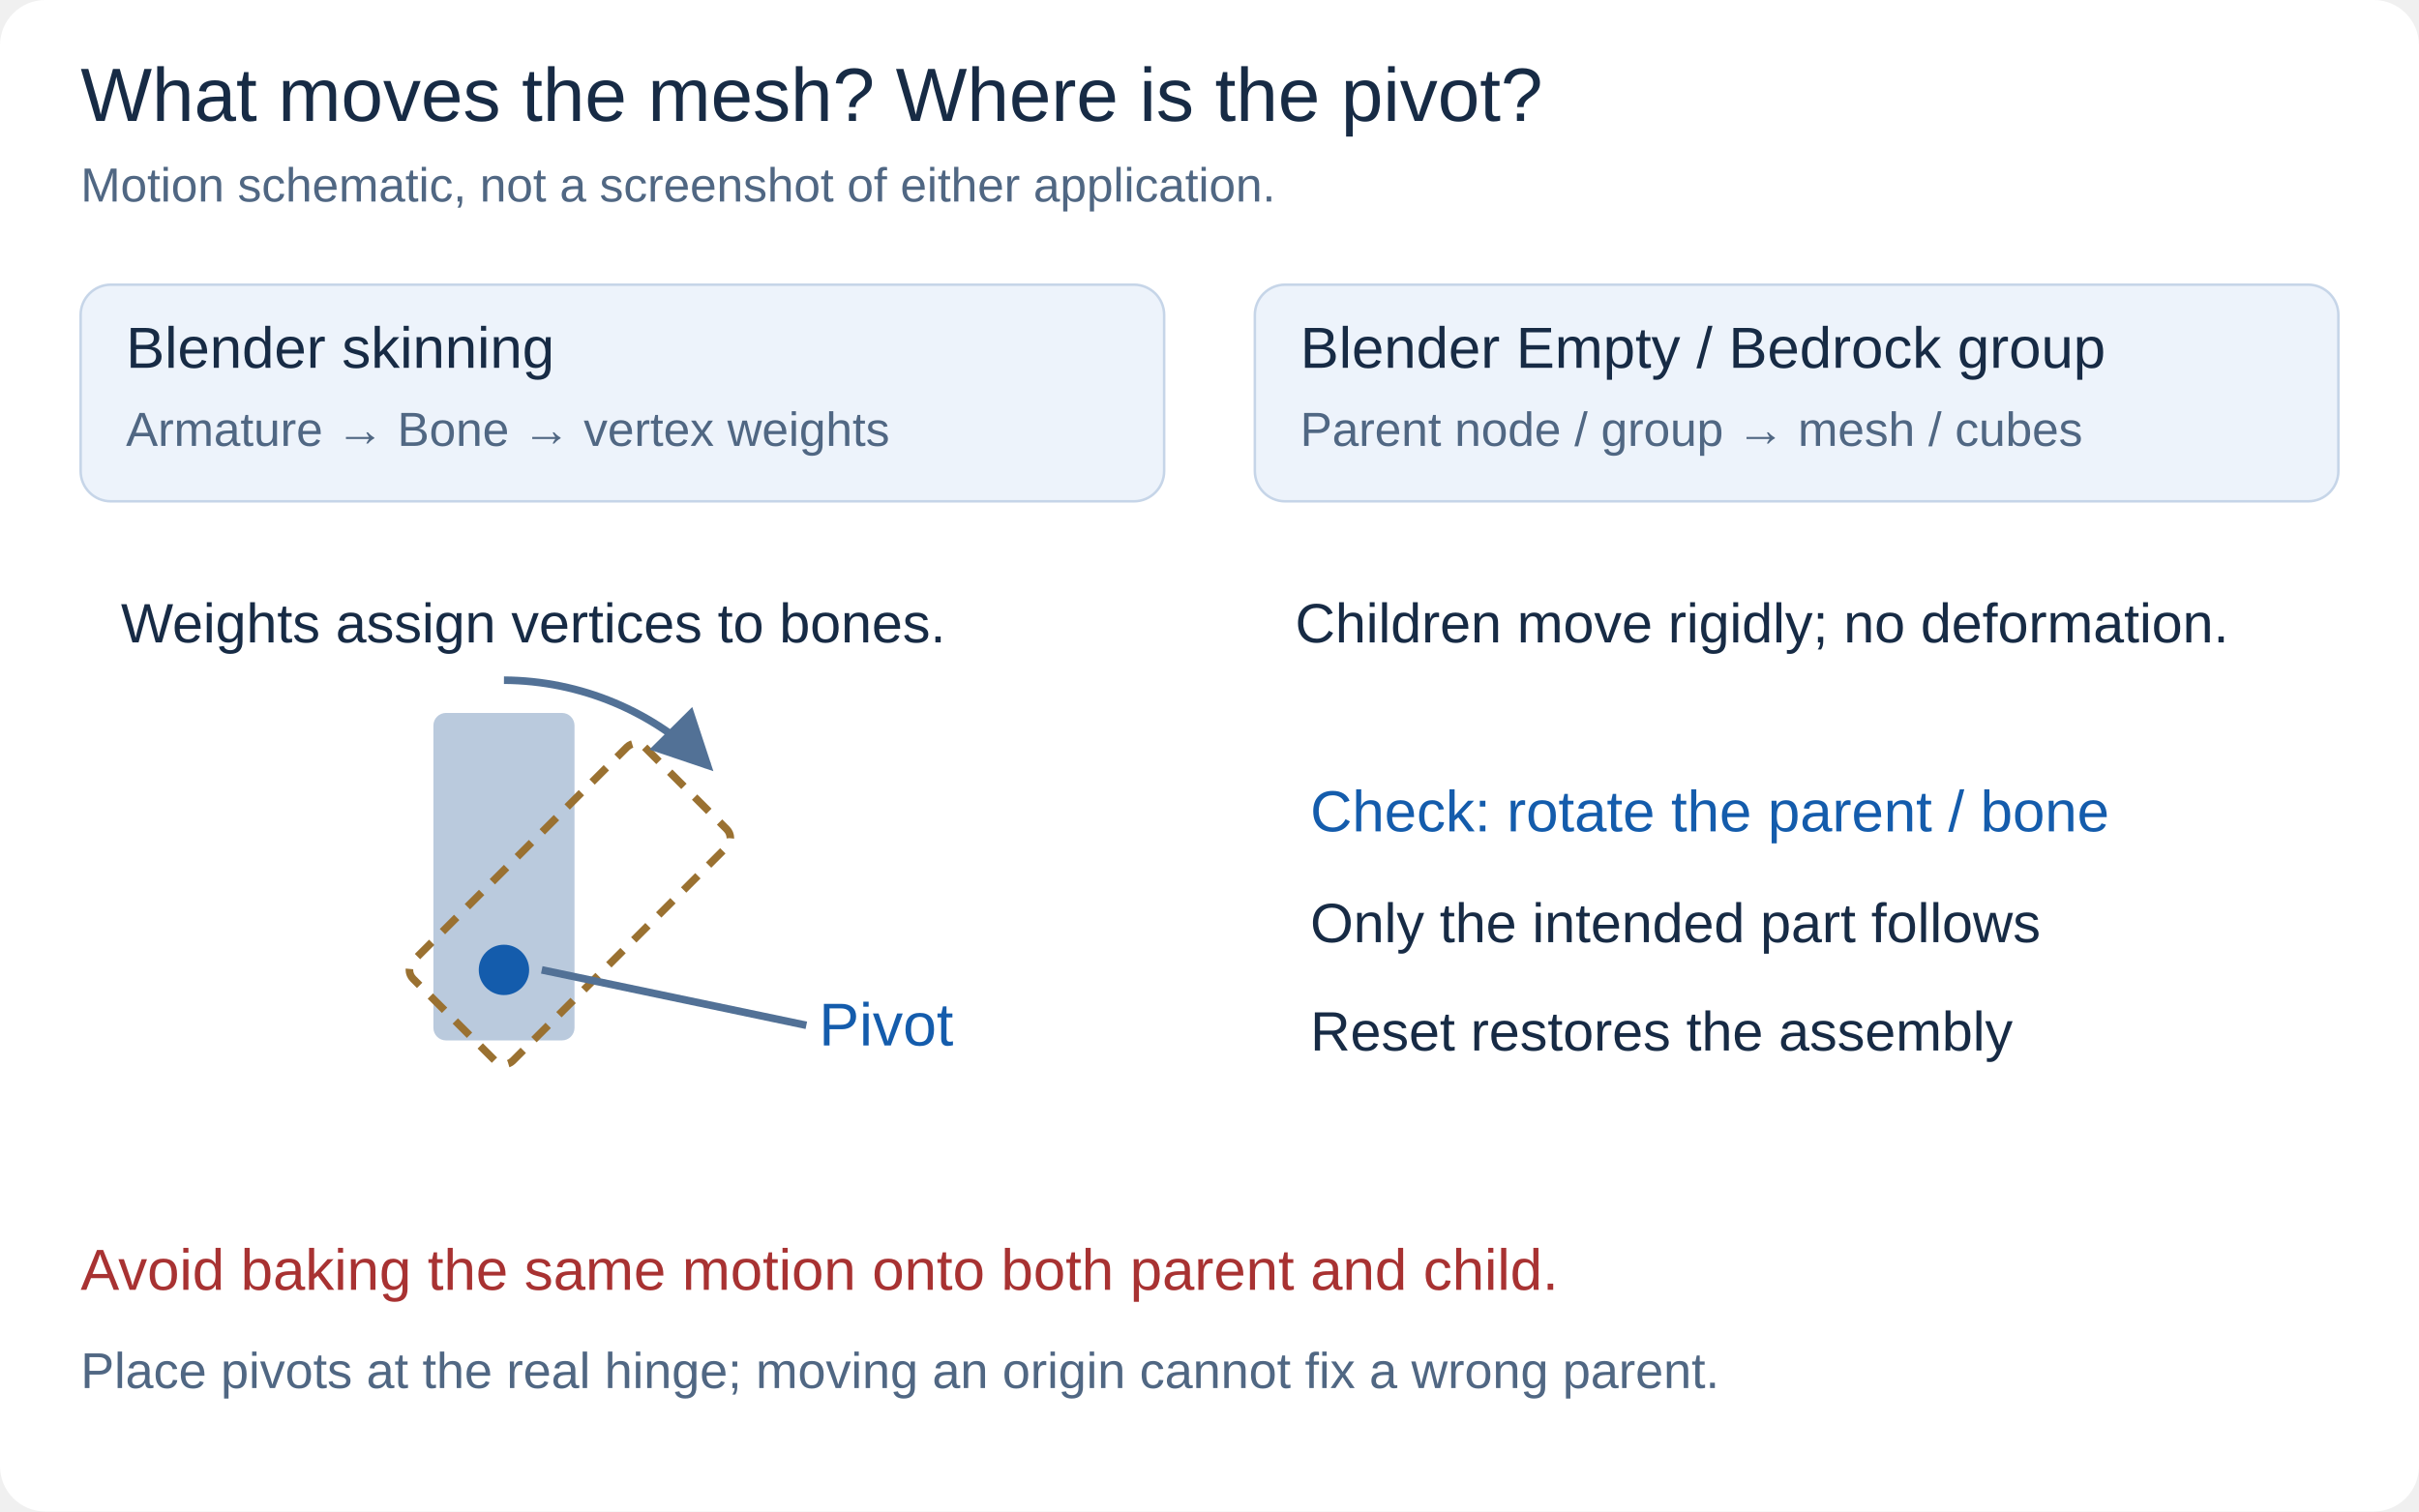
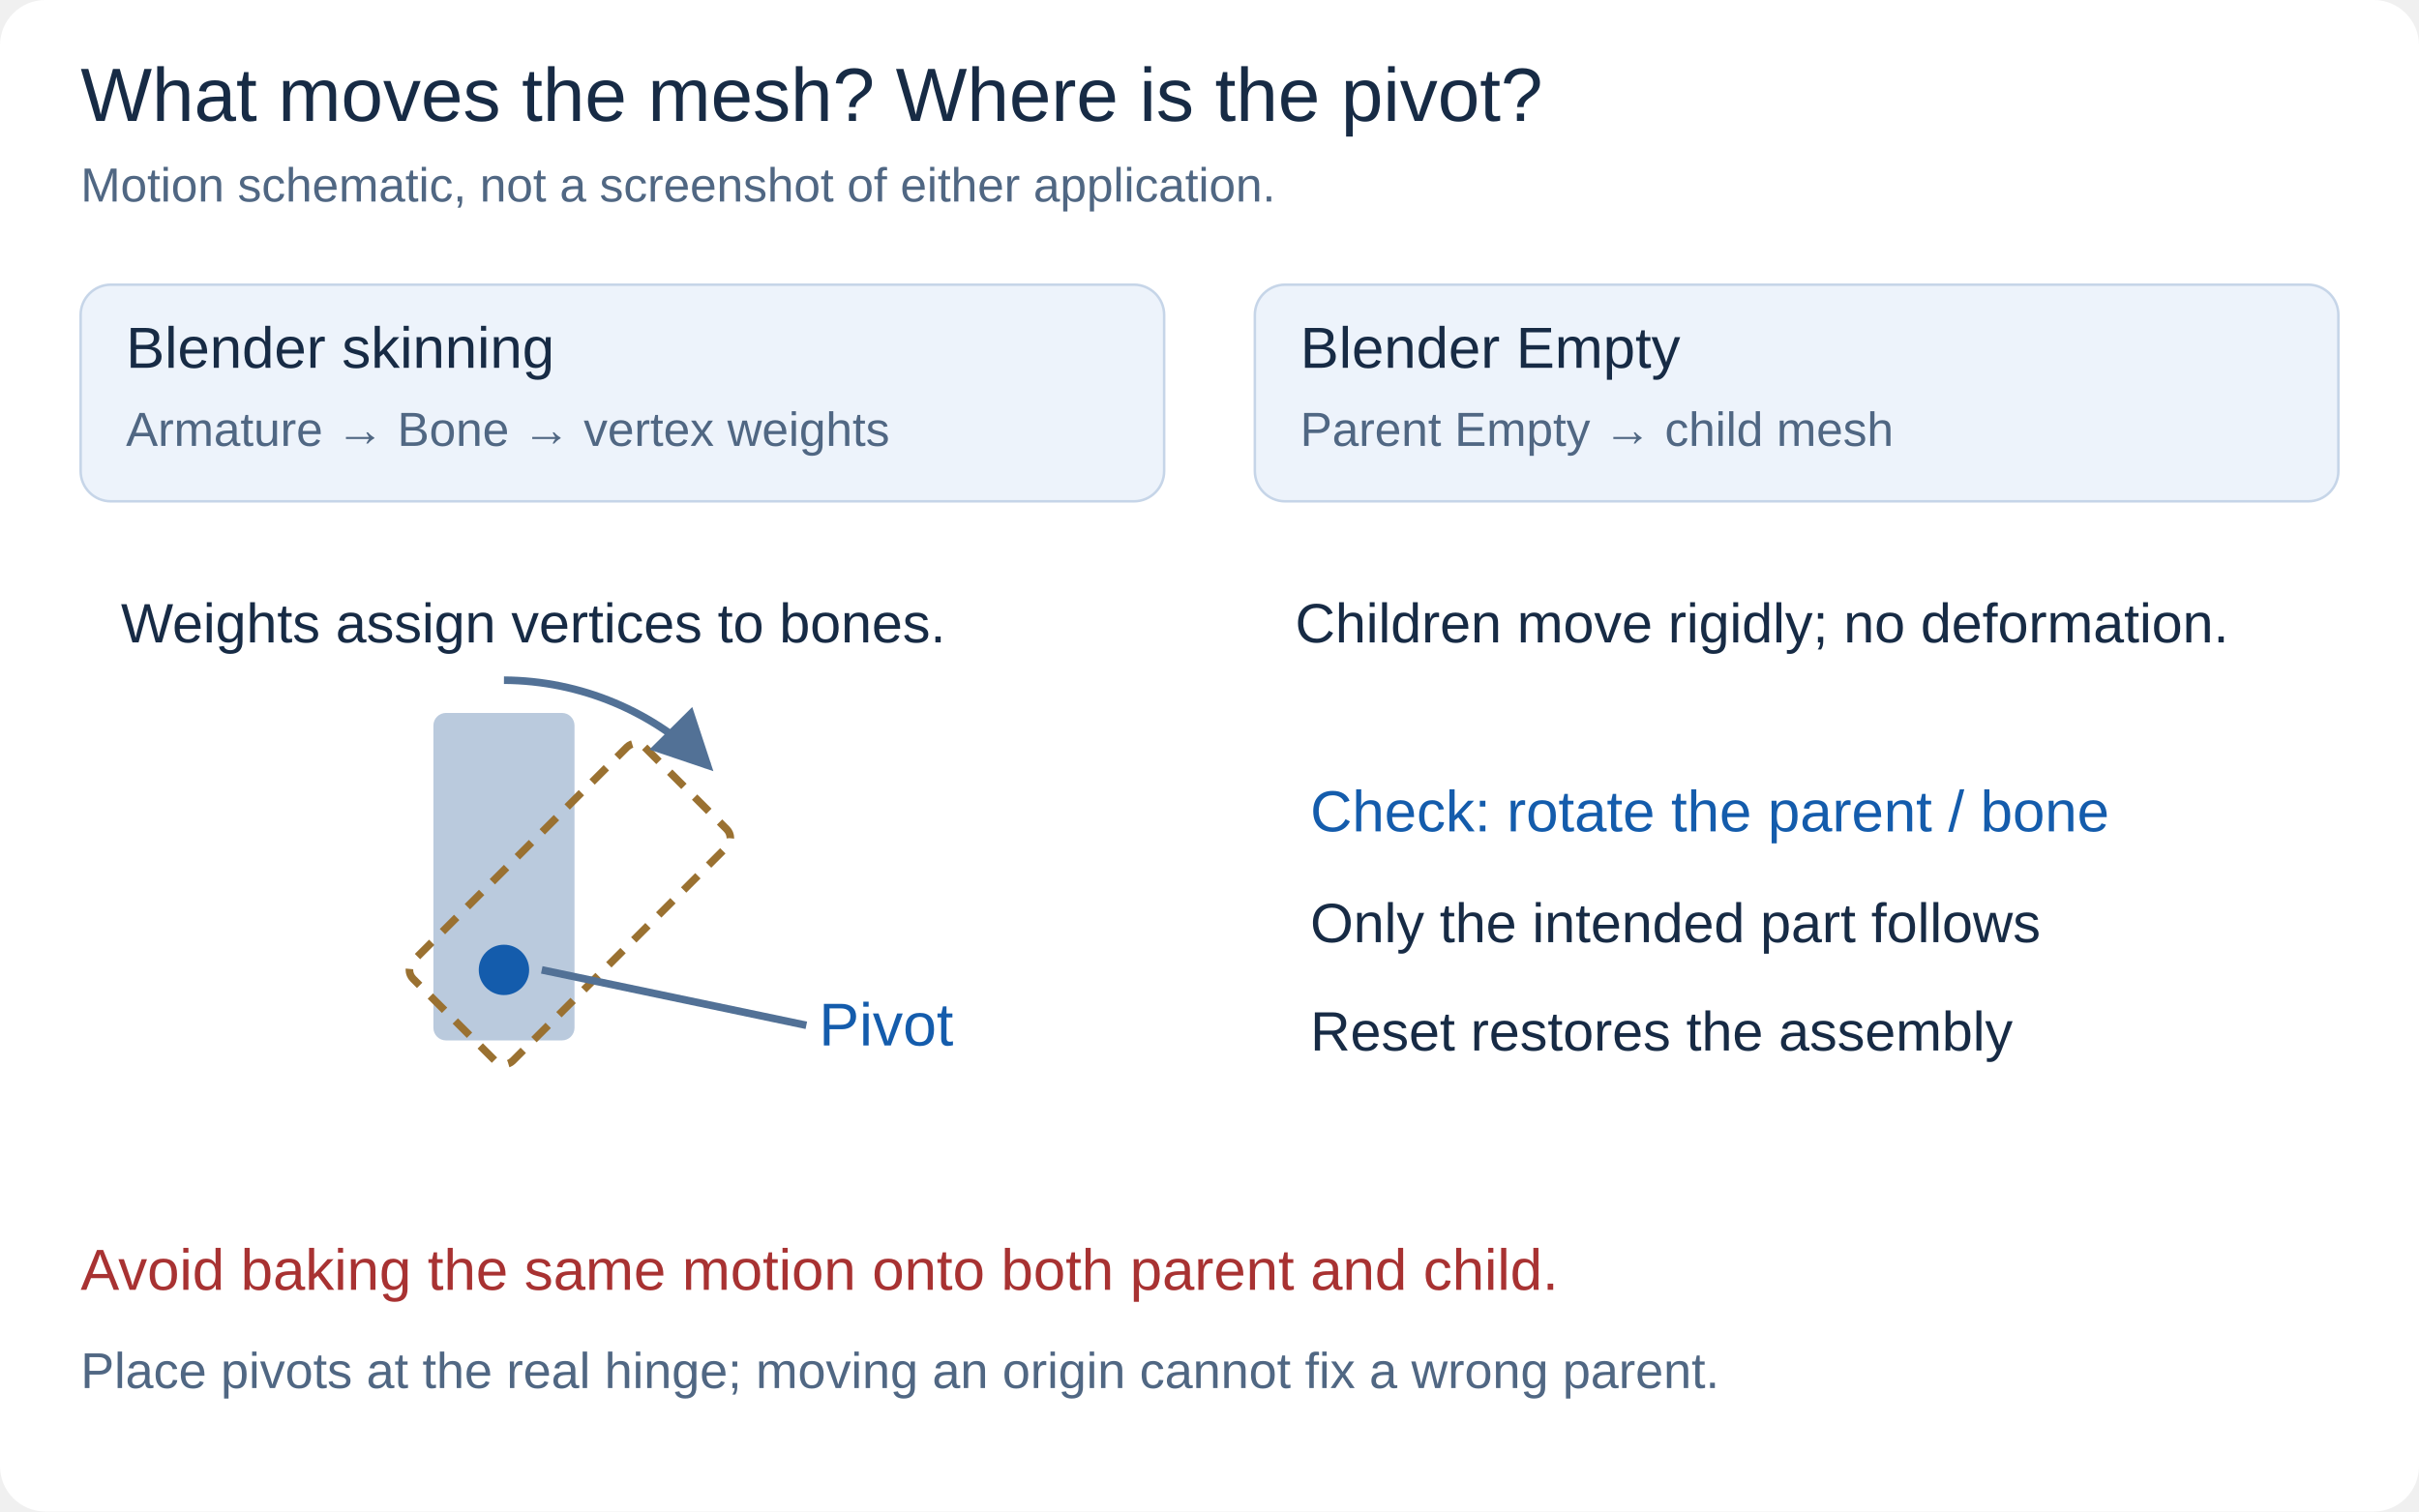
<svg xmlns="http://www.w3.org/2000/svg" viewBox="0 0 960 600" role="img" aria-labelledby="title desc">
  <defs>
    <marker id="arrow" markerWidth="8" markerHeight="8" refX="7" refY="4" orient="auto">
      <path d="M0 0 L8 4 L0 8" fill="#527196" />
    </marker>
  </defs>
  <style>text{font-family:Arial,'Microsoft YaHei',sans-serif;fill:#172b45}.muted{fill:#506783}.accent{fill:#145cac}.good{fill:#17643d}.bad{fill:#a83232}</style>
  <rect width="960" height="600" rx="18" fill="#fff" />
  <text x="32" y="48" class="text" font-size="30">What moves the mesh? Where is the pivot?</text>
  <text x="32" y="80" class="muted" font-size="19">Motion schematic, not a screenshot of either application.</text>
  <rect x="32" y="113" width="430" height="86" rx="12" fill="#edf3fb" stroke="#c6d5e8" />
  <text x="50" y="146" class="text" font-size="23">Blender skinning</text>
  <text x="50" y="177" class="muted" font-size="19">Armature → Bone → vertex weights</text>
  <rect x="498" y="113" width="430" height="86" rx="12" fill="#edf3fb" stroke="#c6d5e8" />
-   <text x="516" y="146" class="text" font-size="23">Blender Empty / Bedrock group</text>
-   <text x="516" y="177" class="muted" font-size="19">Parent node / group → mesh / cubes</text>
+   <text x="516" y="146" class="text" font-size="23">Blender Empty</text>
+   <text x="516" y="177" class="muted" font-size="19">Parent Empty → child mesh</text>
  <text x="48" y="255" class="text" font-size="22">Weights assign vertices to bones.</text>
  <text x="514" y="255" class="text" font-size="22">Children move rigidly; no deformation.</text>
  <g transform="translate(200 385)">
    <rect x="-28" y="-102" width="56" height="130" rx="5" fill="#bacadd" />
    <rect x="-28" y="-102" width="56" height="130" rx="5" fill="none" stroke="#9a7131" stroke-width="3" stroke-dasharray="8 6" transform="rotate(45)" />
    <circle r="10" fill="#145cac" />
    <path d="M0 -115 A115 115 0 0 1 81 -81" fill="none" stroke="#527196" stroke-width="3" marker-end="url(#arrow)" />
  </g>
  <path d="M215 385 L320 407" fill="none" stroke="#527196" stroke-width="3" />
  <text x="325" y="415" class="accent" font-size="24">Pivot</text>
  <text x="520" y="330" class="accent" font-size="23">Check: rotate the parent / bone</text>
  <text x="520" y="374" class="text" font-size="22">Only the intended part follows</text>
  <text x="520" y="417" class="text" font-size="22">Reset restores the assembly</text>
  <text x="32" y="512" class="bad" font-size="23">Avoid baking the same motion onto both parent and child.</text>
  <text x="32" y="551" class="muted" font-size="20">Place pivots at the real hinge; moving an origin cannot fix a wrong parent.</text>
</svg>
